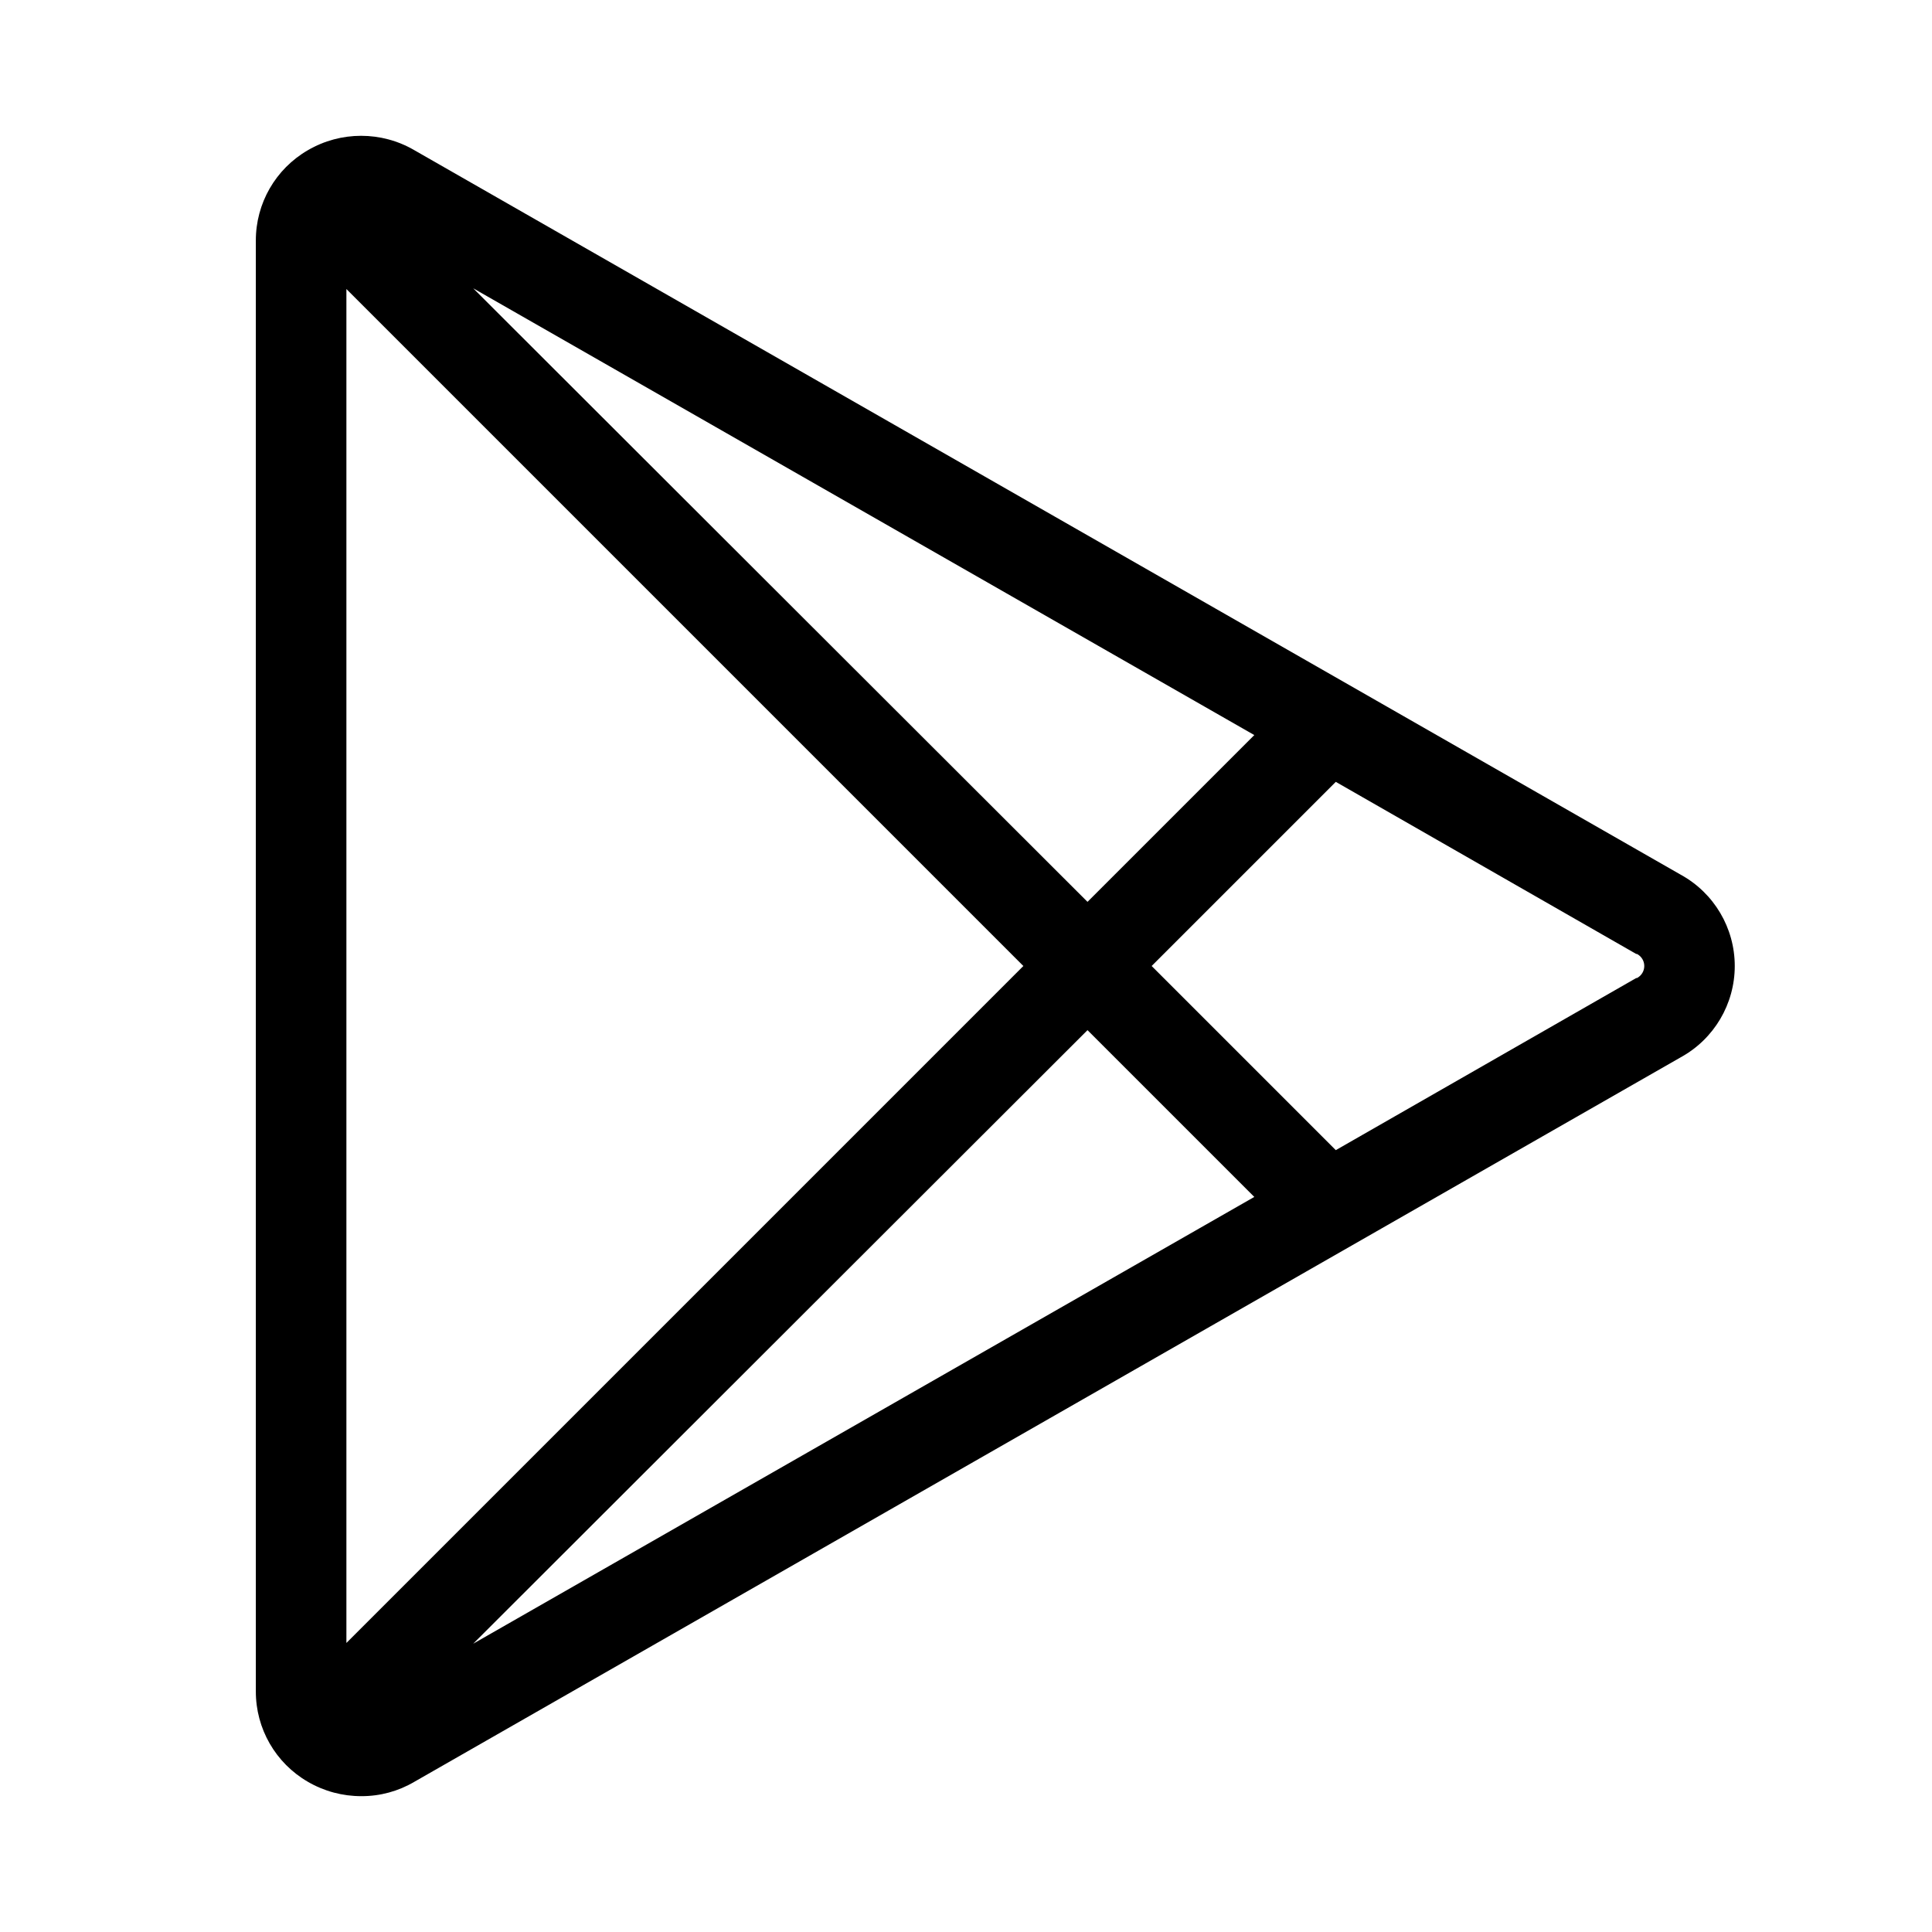
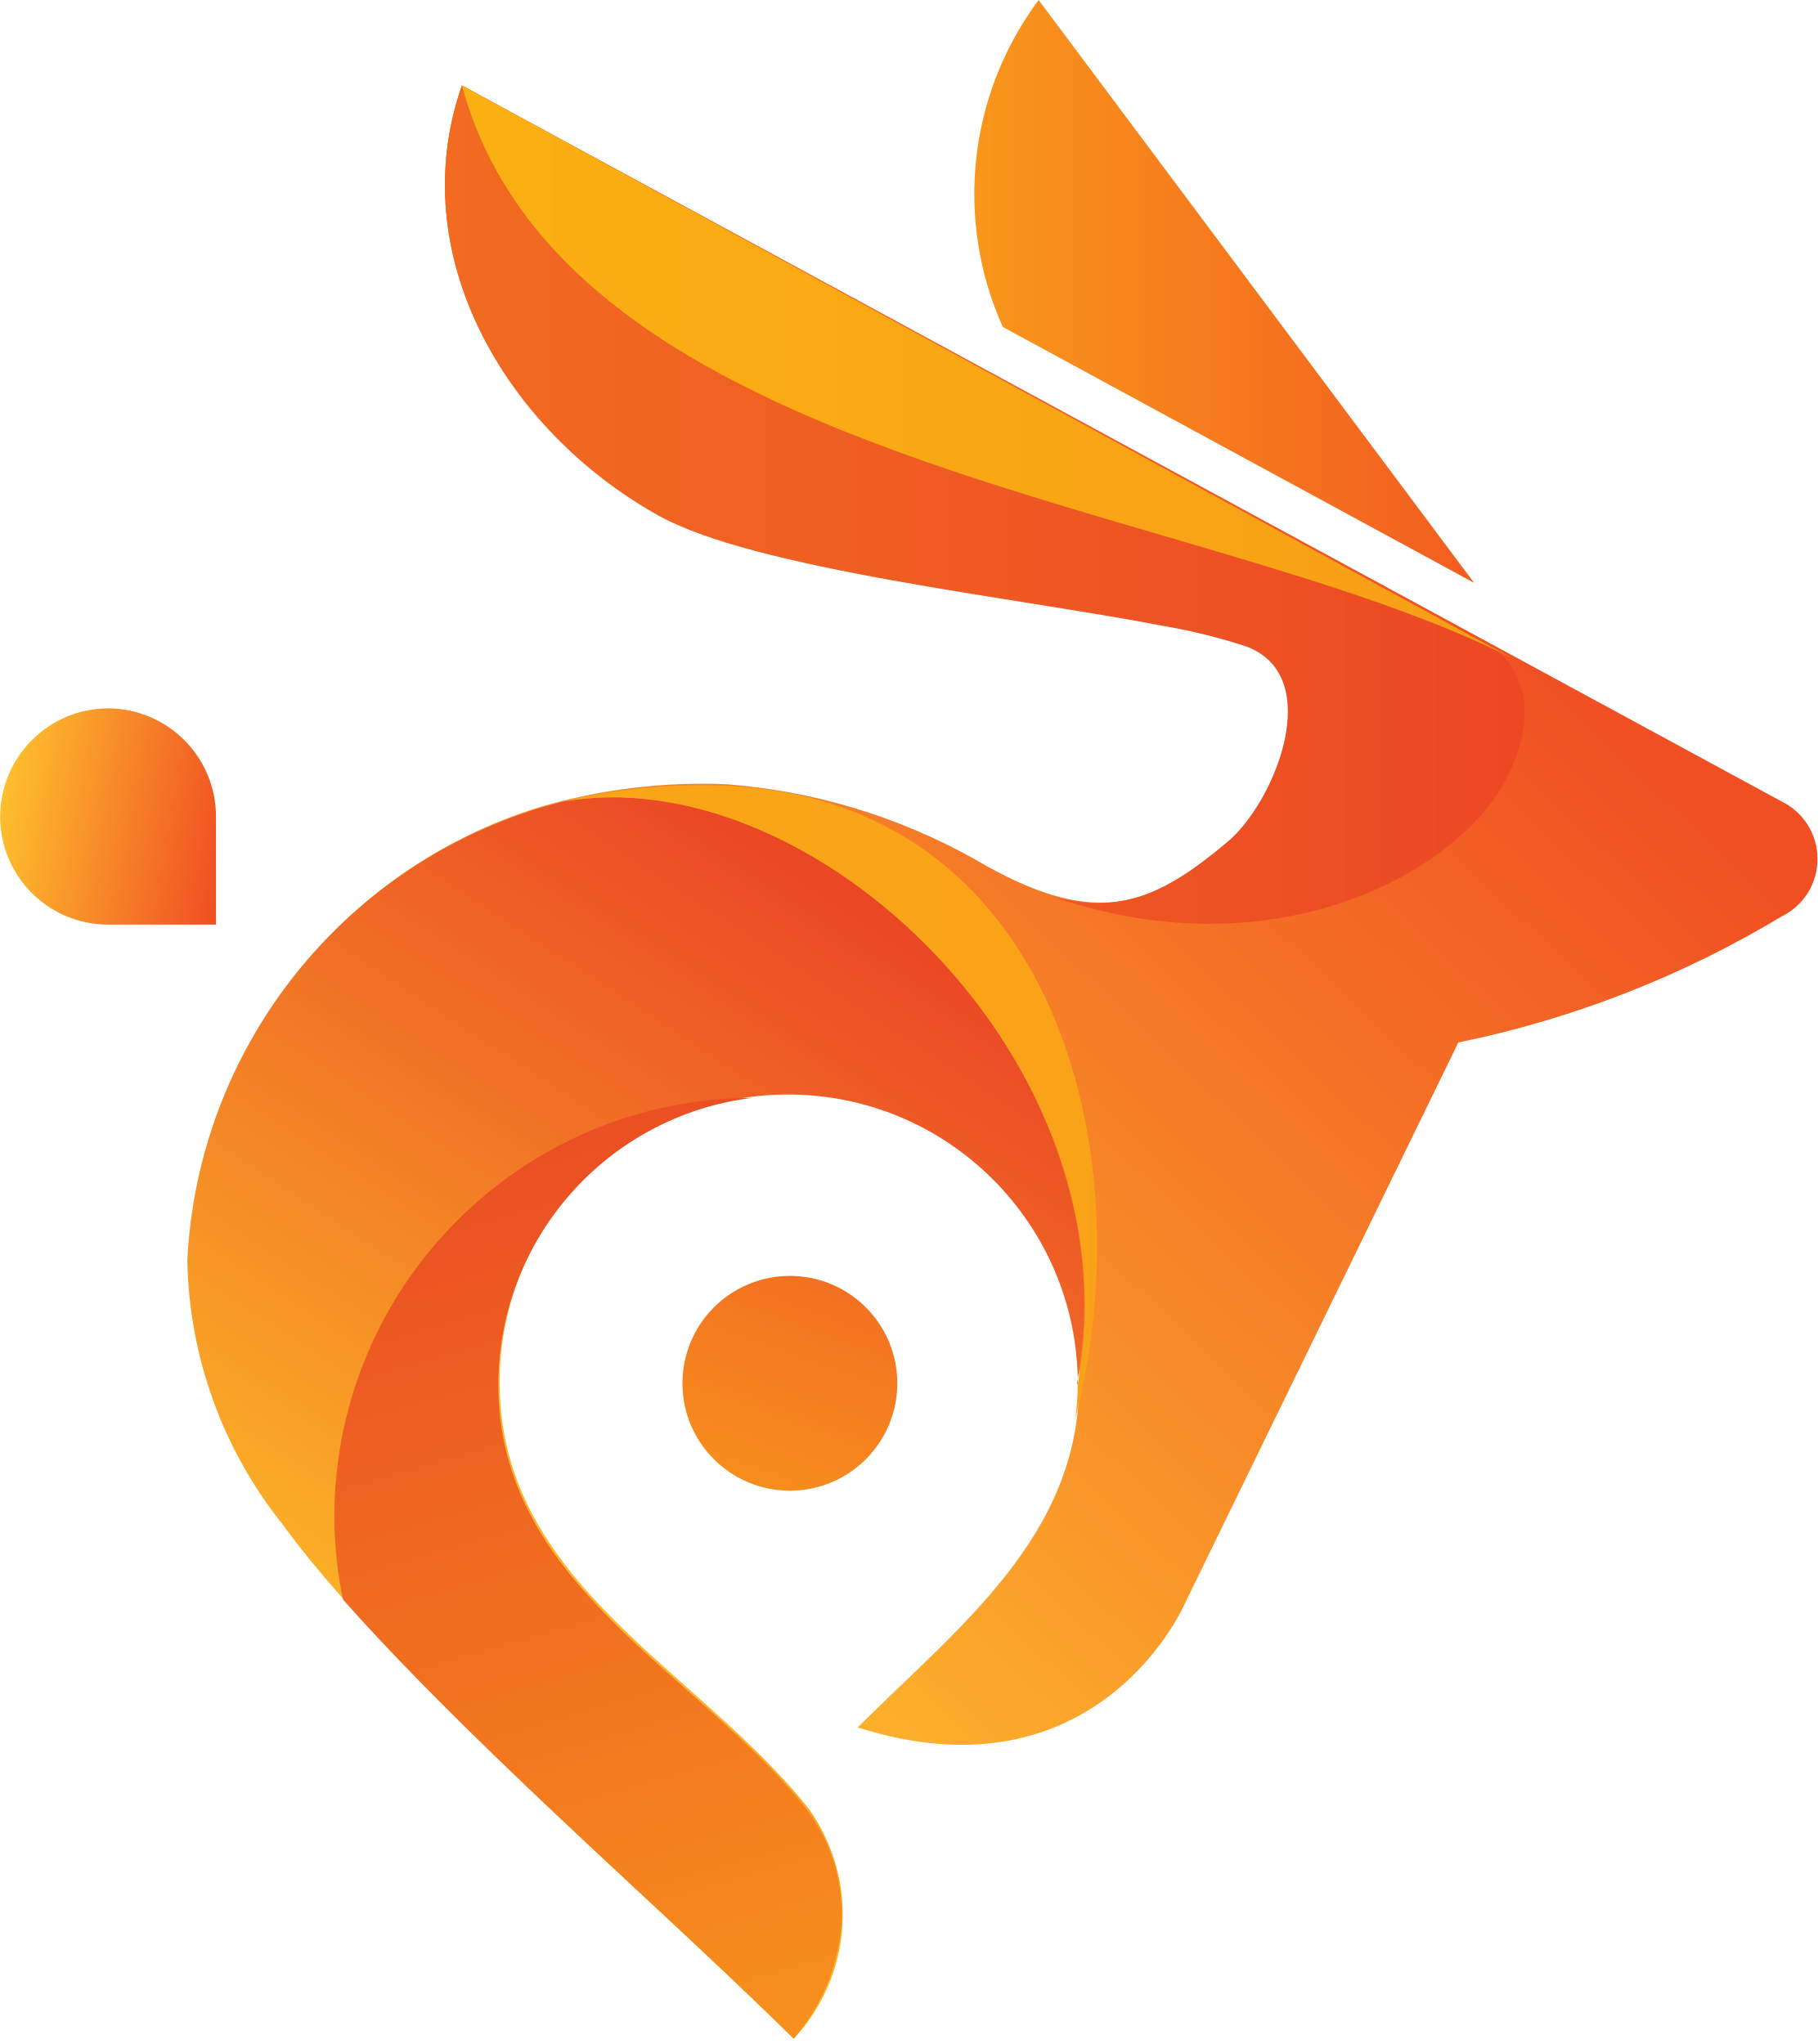
- <svg xmlns="http://www.w3.org/2000/svg" viewBox="0 0 256 256">
-   <path fill="currentColor" d="m222.7 115.9l-167.8-96a14 14 0 0 0-14.1 0a13.8 13.8 0 0 0-6.9 12v192.2a13.8 13.8 0 0 0 6.9 12a14 14 0 0 0 7.1 1.9a13.7 13.7 0 0 0 7-1.9l167.8-96a13.8 13.8 0 0 0 0-24.2ZM45.9 217.7V38.3l89.7 89.7Zm98.2-81.2l22.1 22.1l-103.5 59.2ZM62.7 38.2l103.5 59.2l-22.1 22.1Zm154.2 91.4h-.1L177 152.4L152.6 128l24.4-24.4l39.8 22.8h.1a1.8 1.8 0 0 1 0 3.2Z" />
+ <svg xmlns="http://www.w3.org/2000/svg" width="28.45" height="32" viewBox="0 0 256 288">
+   <defs>
+     <linearGradient id="logosBunnyNetIcon0" x1="-33.94%" x2="153.691%" y1="50.041%" y2="50.041%">
+       <stop offset="0%" stop-color="#FBAA19" />
+       <stop offset="100%" stop-color="#EF3E23" />
+     </linearGradient>
+     <linearGradient id="logosBunnyNetIcon1" x1="32.891%" x2="67.113%" y1="96.667%" y2="3.111%">
+       <stop offset="0%" stop-color="#F78D1E" />
+       <stop offset="100%" stop-color="#F37121" />
+     </linearGradient>
+     <linearGradient id="logosBunnyNetIcon2" x1="14.403%" x2="63.227%" y1="75.177%" y2="12.448%">
+       <stop offset="0%" stop-color="#FEBE2D" />
+       <stop offset="100%" stop-color="#F04E23" />
+     </linearGradient>
+     <linearGradient id="logosBunnyNetIcon3" x1="69.88%" x2="33.101%" y1="3.214%" y2="81.581%">
+       <stop offset="0%" stop-color="#EA4425" />
+       <stop offset="100%" stop-color="#FDBB27" />
+     </linearGradient>
+     <linearGradient id="logosBunnyNetIcon4" x1="-40.127%" x2="144.708%" y1="49.989%" y2="49.989%">
+       <stop offset="0%" stop-color="#F47920" />
+       <stop offset="100%" stop-color="#E93825" />
+     </linearGradient>
+     <linearGradient id="logosBunnyNetIcon5" x1="-143.227%" x2="243.364%" y1="49.917%" y2="49.917%">
+       <stop offset="0%" stop-color="#FDCA0B" />
+       <stop offset="100%" stop-color="#F5841F" />
+     </linearGradient>
+     <linearGradient id="logosBunnyNetIcon6" x1="39.677%" x2="63.887%" y1="-25.013%" y2="131.608%">
+       <stop offset="0%" stop-color="#E73C25" />
+       <stop offset="100%" stop-color="#FAA21B" />
+     </linearGradient>
+     <linearGradient id="logosBunnyNetIcon7" x1="-562.994%" x2="562.905%" y1="49.998%" y2="49.998%">
+       <stop offset="0%" stop-color="#FDBA12" />
+       <stop offset="100%" stop-color="#F7921E" />
+     </linearGradient>
+     <linearGradient id="logosBunnyNetIcon8" x1="1.983%" x2="106.167%" y1="41.501%" y2="60.044%">
+       <stop offset="0%" stop-color="#FEBE2D" />
+       <stop offset="100%" stop-color="#F04E23" />
+     </linearGradient>
+   </defs>
+   <path fill="url(#logosBunnyNetIcon0)" d="m141.236 46.07l66.381 36.049L146.281 0a45.734 45.734 0 0 0-5.045 46.07Z" />
+   <path fill="url(#logosBunnyNetIcon1)" d="M111.24 179.774c8.34 0 15.108 6.748 15.132 15.088c.025 8.34-6.703 15.127-15.043 15.177c-8.34.049-15.147-6.659-15.221-14.998a15.132 15.132 0 0 1 15.132-15.267Z" />
+   <path fill="url(#logosBunnyNetIcon2)" d="M65.036 12.039L250.93 112.922a9.012 9.012 0 0 1 0 16.208a144.532 144.532 0 0 1-45.532 17.756l-38.672 79.361s-12.24 27.844-45.935 17.15c14.123-14.123 31.206-26.902 31.206-48.625c0-22.547-18.277-40.824-40.824-40.824c-22.546 0-40.824 18.277-40.824 40.824c0 28.381 27.978 40.353 43.514 60.059c6.998 9.905 6.07 23.363-2.219 32.215c-19.302-19.1-56.63-51.316-71.963-72.434a61.202 61.202 0 0 1-13.115-37.327c1.509-29.539 21.35-54.972 49.634-63.623a81.043 81.043 0 0 1 26.095-3.161a84.607 84.607 0 0 1 34.973 10.559c16.478 9.685 24.481 7.129 35.847-2.421c6.726-5.515 14.057-23.473 2.69-27.642a81.648 81.648 0 0 0-11.365-2.825c-21.119-4.103-58.042-8.004-71.628-15.738C71.223 60.53 56.696 35.982 65.036 12.04Z" />
+   <path fill="url(#logosBunnyNetIcon3)" d="M151.661 194.973c8.609-45.262-37.327-88.44-72.569-81.984l2.354-.538A64.409 64.409 0 0 0 76 113.863c-28.285 8.651-48.126 34.085-49.635 63.624a61.202 61.202 0 0 0 13.451 37.327c15.334 21.118 52.661 53.333 71.964 72.434c8.289-8.852 9.216-22.31 2.219-32.215c-15.872-19.639-43.85-31.678-43.85-59.992c0-22.547 18.277-40.824 40.823-40.824c22.547 0 40.824 18.277 40.824 40.824l-.134-.068Z" />
+   <path fill="url(#logosBunnyNetIcon4)" d="m65.036 12.039l141.236 76.94l4.036 2.22c3.362 2.622 6.725 7.868 2.354 17.553c-6.726 14.46-33.628 28.45-64.633 17.486c9.685 2.825 16.276-.403 24.75-7.532c6.726-5.515 14.057-23.472 2.69-27.642a81.648 81.648 0 0 0-11.366-2.825c-21.118-4.102-58.041-8.003-71.627-15.738c-21.253-11.971-35.78-36.52-27.44-60.462Z" />
+   <path fill="url(#logosBunnyNetIcon5)" d="M65.036 12.039C79.63 65.843 168.475 70.282 212.998 92.745L65.036 12.04Z" />
+   <path fill="url(#logosBunnyNetIcon6)" d="M113.662 255.033c-15.536-19.639-43.515-31.678-43.515-59.992c.08-20.536 15.402-37.816 35.78-40.354c-32.455.111-58.738 26.394-58.848 58.849a57.443 57.443 0 0 0 1.21 11.837c12.846 14.527 31.409 31.677 47.08 46.204c6.12 5.717 11.769 11.098 16.41 15.67a28.113 28.113 0 0 0 6.725-15.939a24.615 24.615 0 0 0-4.842-16.275Z" />
+   <path fill="url(#logosBunnyNetIcon7)" d="M151.46 199.816c.212-1.606.324-3.223.335-4.843c8.475-45.262-37.46-88.44-72.703-81.984a84.002 84.002 0 0 1 23.002-2.287c46.204 1.884 59.117 51.249 49.365 89.114Z" />
+   <path fill="url(#logosBunnyNetIcon8)" d="M15.2 99.807c8.405.037 15.2 6.861 15.2 15.267v15.2H15.2c-8.395 0-15.2-6.805-15.2-15.2c0-8.406 6.794-15.23 15.2-15.267Z" />
</svg>
